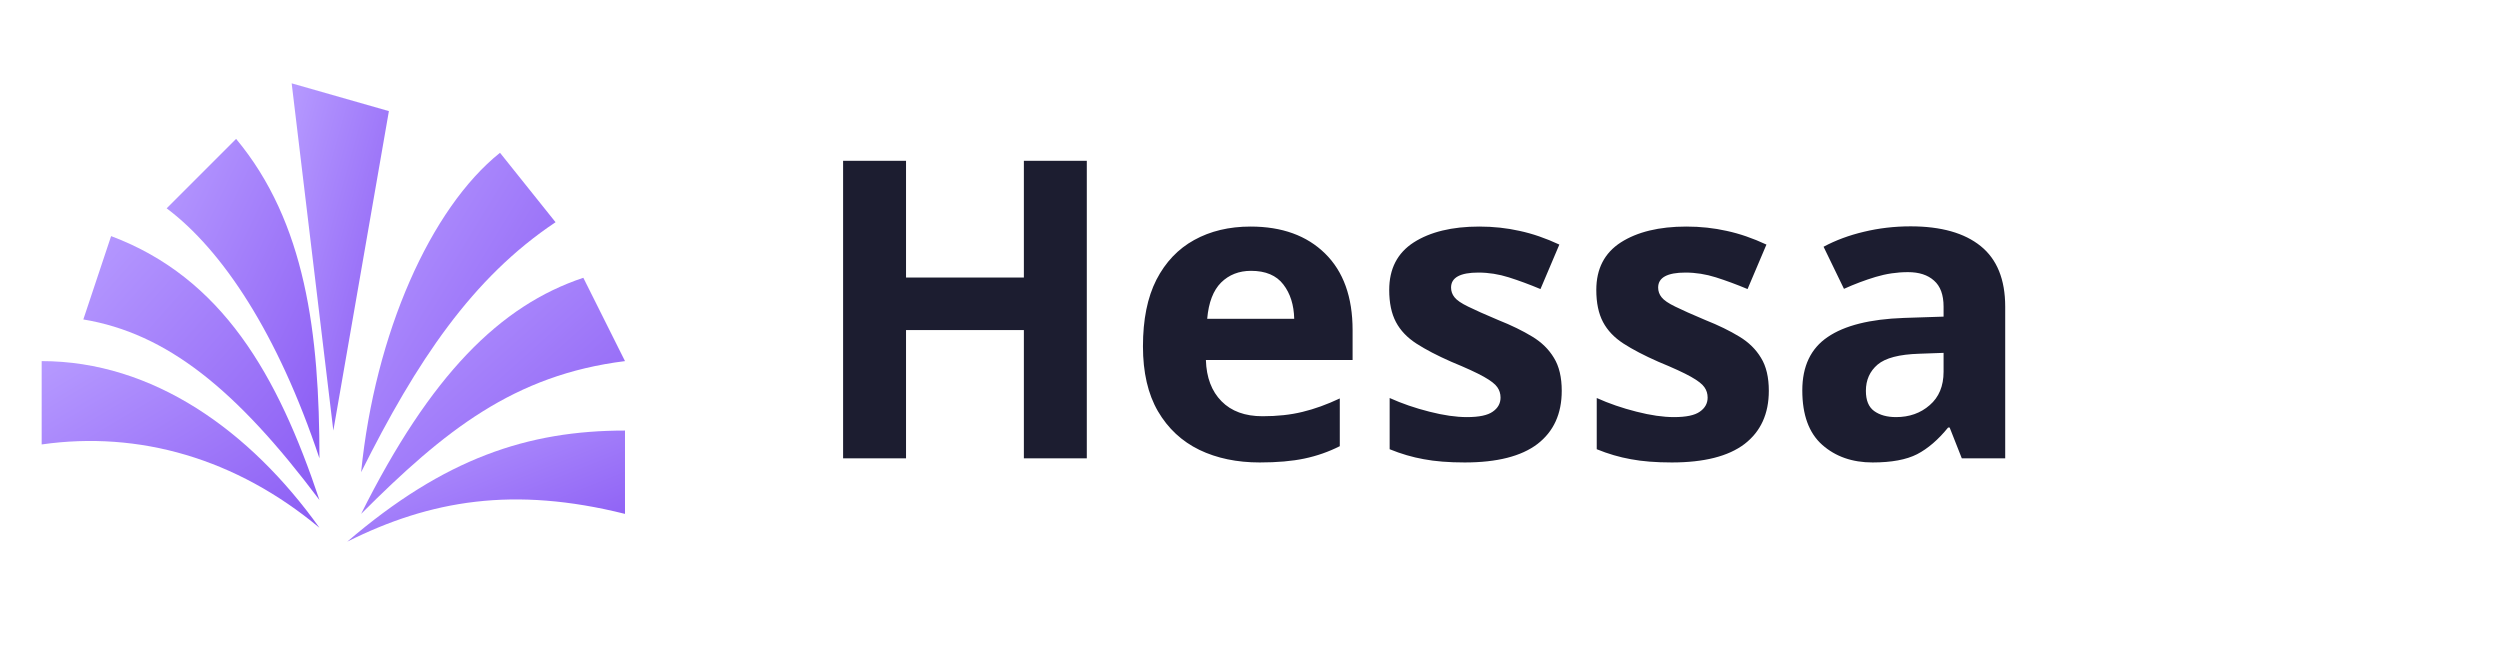
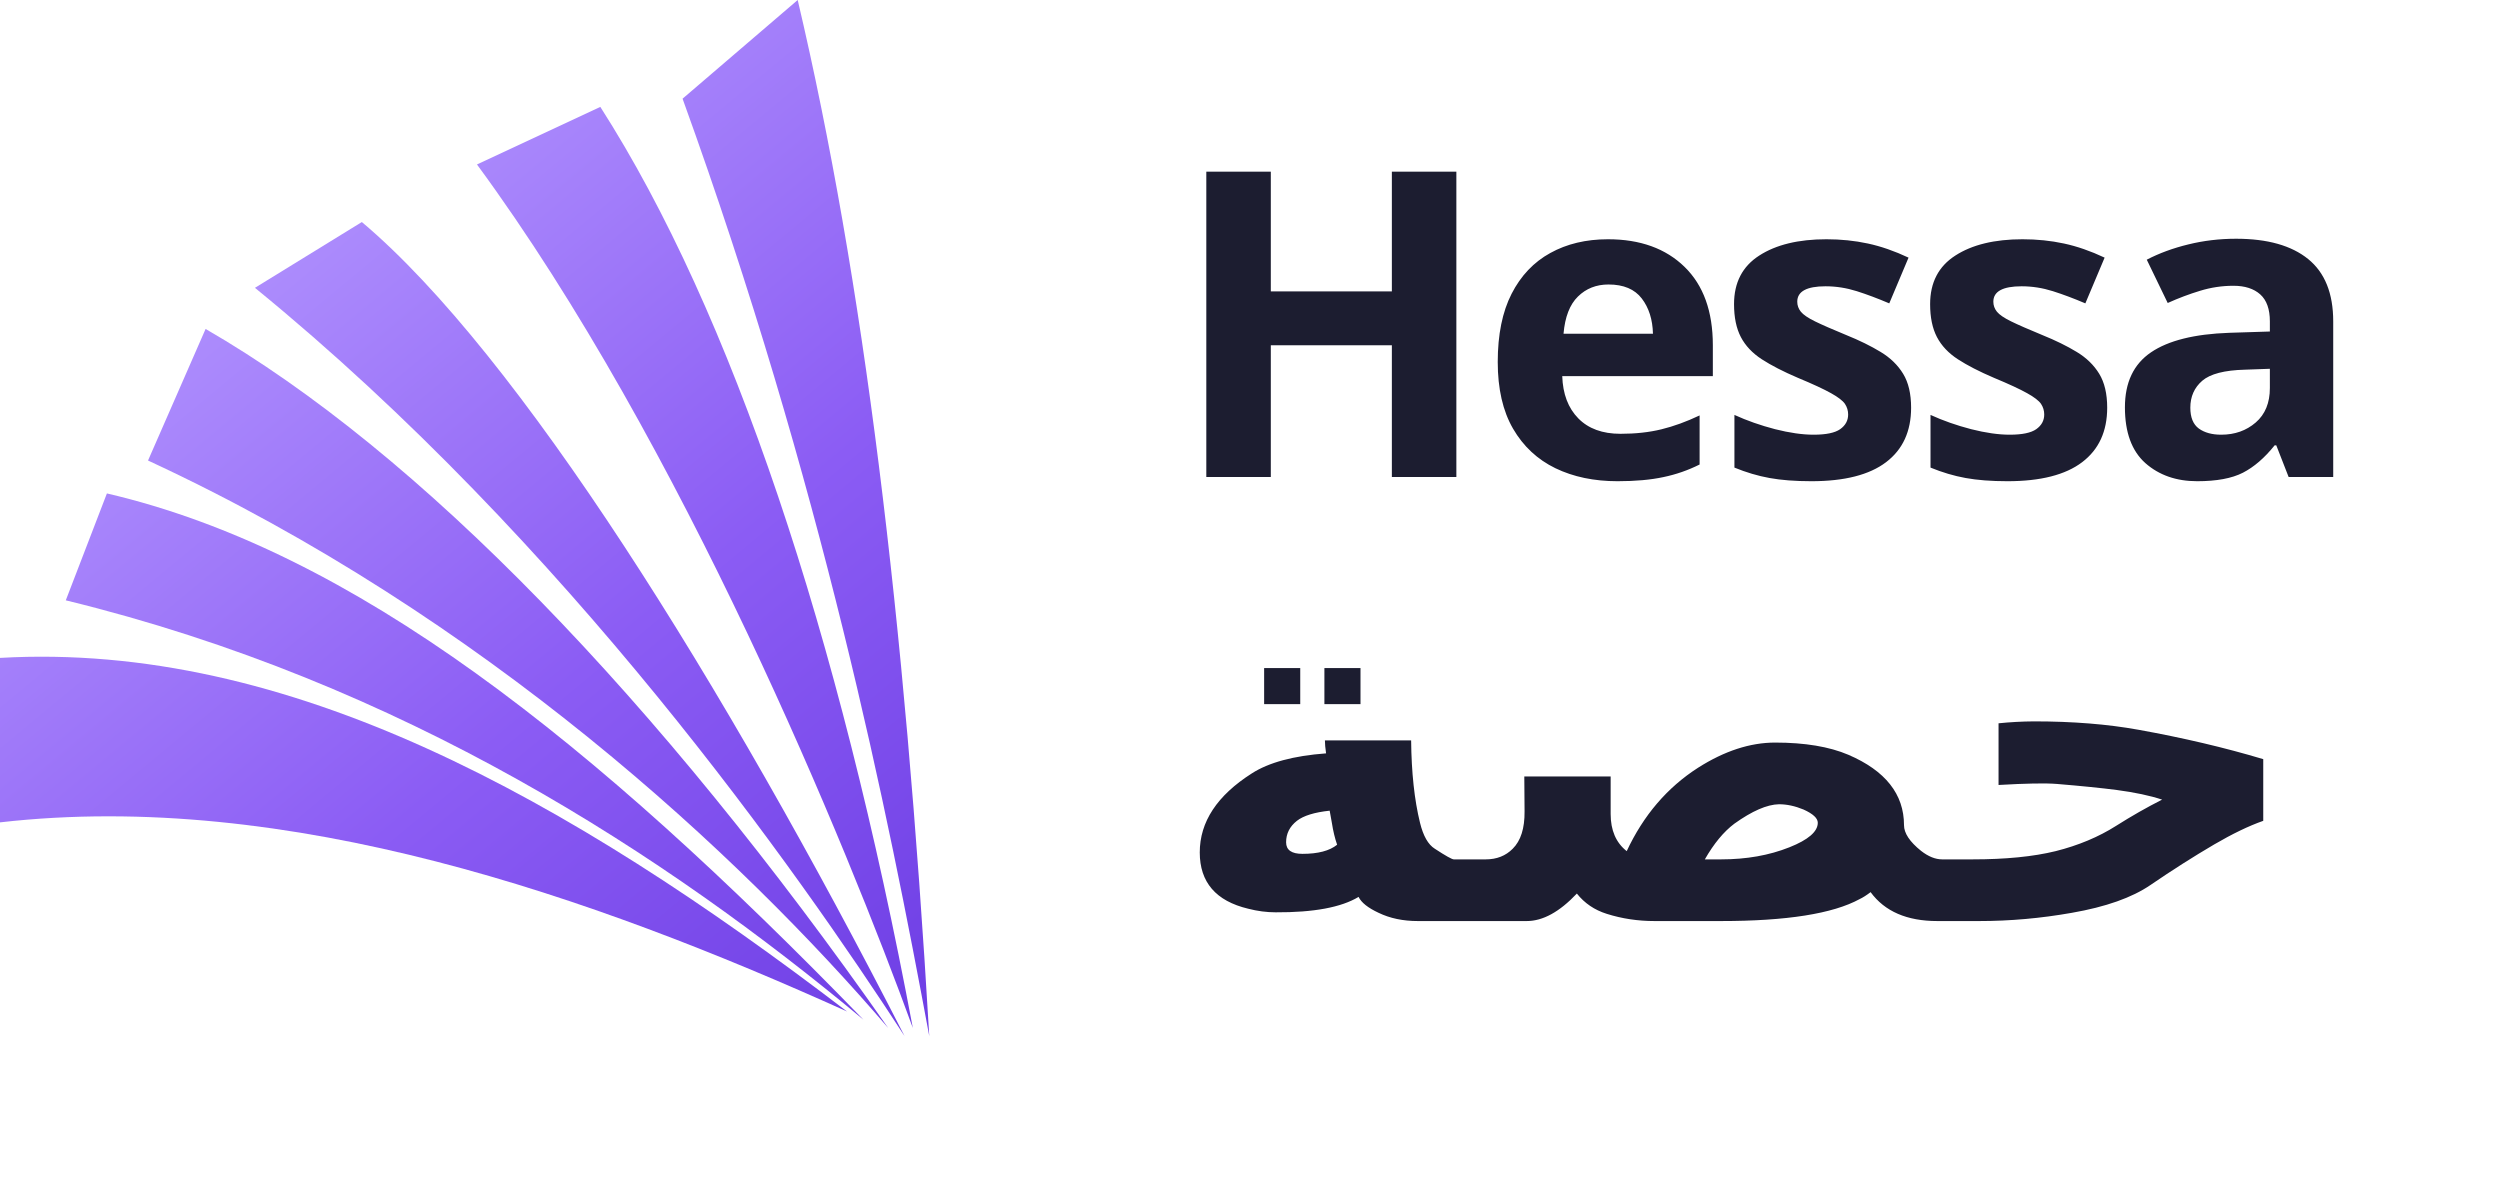
- <svg xmlns="http://www.w3.org/2000/svg" viewBox="0 0 180 48" role="img" aria-label="Hessa">
+ <svg xmlns="http://www.w3.org/2000/svg" viewBox="0 0 304 144" direction="ltr" role="img" aria-label="Hessa">
  <defs>
-     <linearGradient id="book" x2="1" y2="1">
+     <linearGradient id="pages" x1="20" y1="20" x2="108" y2="126" gradientUnits="userSpaceOnUse">
      <stop stop-color="#B69AFF" />
-       <stop offset="1" stop-color="#8B5CF4" />
+       <stop offset=".58" stop-color="#8B5CF4" />
+       <stop offset="1" stop-color="#6F3FE5" />
    </linearGradient>
  </defs>
-   <g fill="url(#book)">
-     <path d="M23 38C17 33 10 31 3 32v-6c8 0 15 5 20 12Z" />
-     <path d="M23 36C17 28 12 24 6 23l2-6c8 3 12 10 15 19Z" />
-     <path d="M23 33C20 24 16 18 12 15l5-5c5 6 6 14 6 23Z" />
-     <path d="M24 31 21 6l7 2-4 23Z" />
-     <path d="M26 34c1-10 5-19 10-23l4 5c-6 4-10 10-14 18Z" />
-     <path d="M26 37c5-10 10-15 16-17l3 6c-8 1-13 5-19 11Z" />
-     <path d="M25 39c7-6 13-8 20-8v6c-8-2-14-1-20 2Z" />
+   <g fill="url(#pages)">
+     <path d="M0 80v20c35-4 72 9 103 23C69 97 35 78 0 80Z" />
+     <path d="m13 60-5 13c41 10 73 31 97 51C72 90 43 67 13 60Z" />
+     <path d="m25 40-7 16c41 19 72 48 90 69C80 85 51 55 25 40Z" />
+     <path d="m44 27-13 8c38 31 66 71 79 91C88 83 63 43 44 27Z" />
+     <path d="m73 13-15 7c25 34 45 83 53 105C102 77 89 38 73 13Z" />
+     <path d="m97 0-14 12c17 47 25 87 30 114C110 75 105 34 97 0Z" />
  </g>
-   <text x="58" y="33" fill="#1c1d30" font-family="sans-serif" font-size="30" font-weight="700">Hessa</text>
+   <text x="142" y="58" fill="#1c1d30" font-family="sans-serif" font-size="52" font-weight="700" letter-spacing="-2" textLength="152" lengthAdjust="spacingAndGlyphs">Hessa</text>
+   <text x="142" y="112" fill="#1c1d30" font-family="IBM Plex Sans Arabic,sans-serif" font-size="60" font-weight="600" direction="rtl" text-anchor="end" textLength="116" lengthAdjust="spacingAndGlyphs">حصة</text>
</svg>
